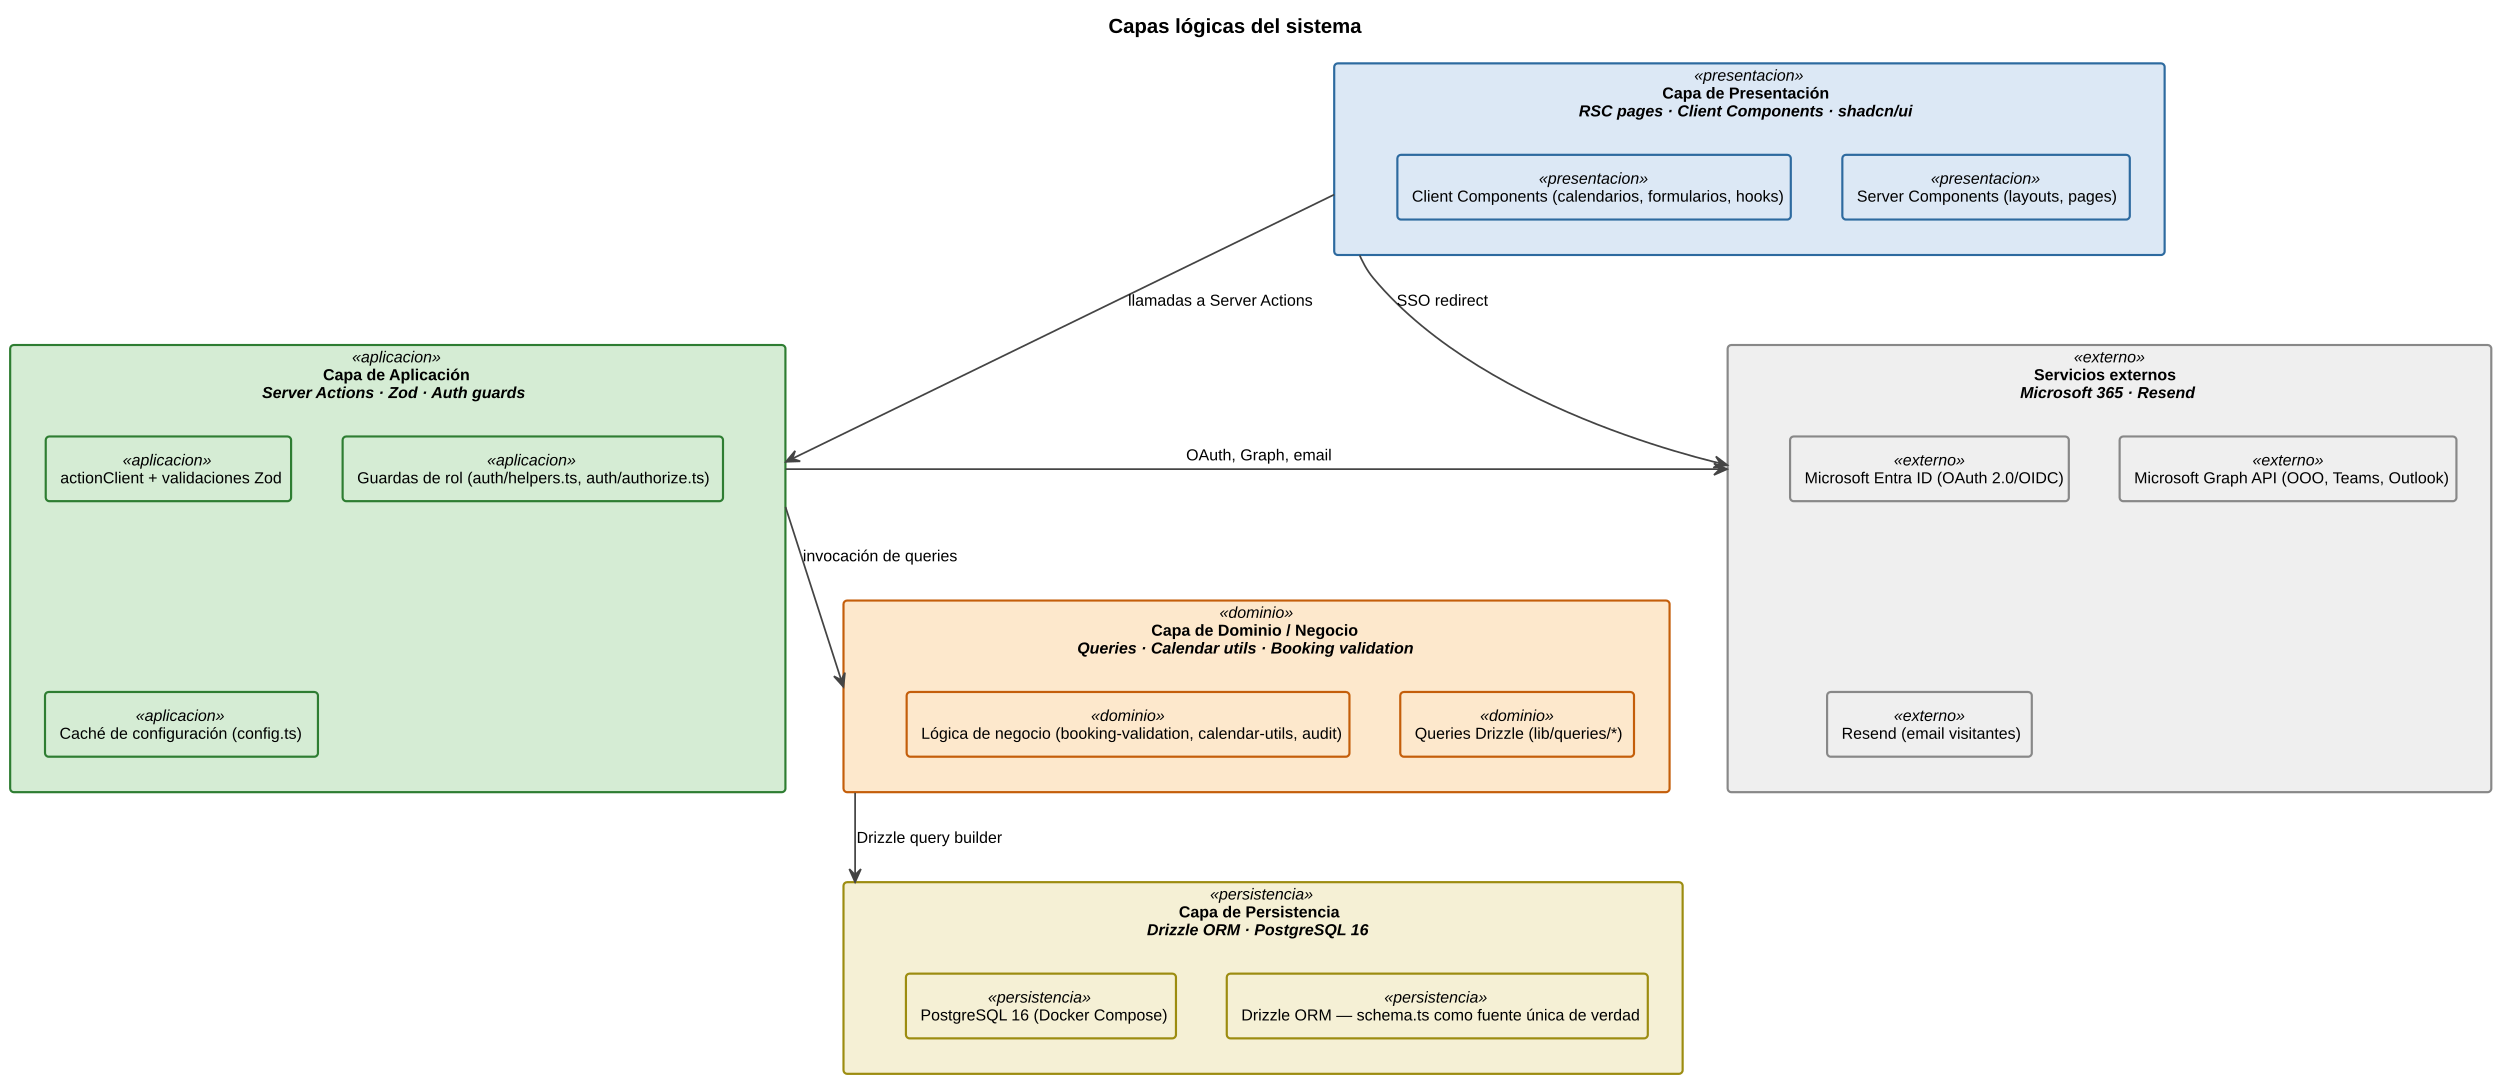
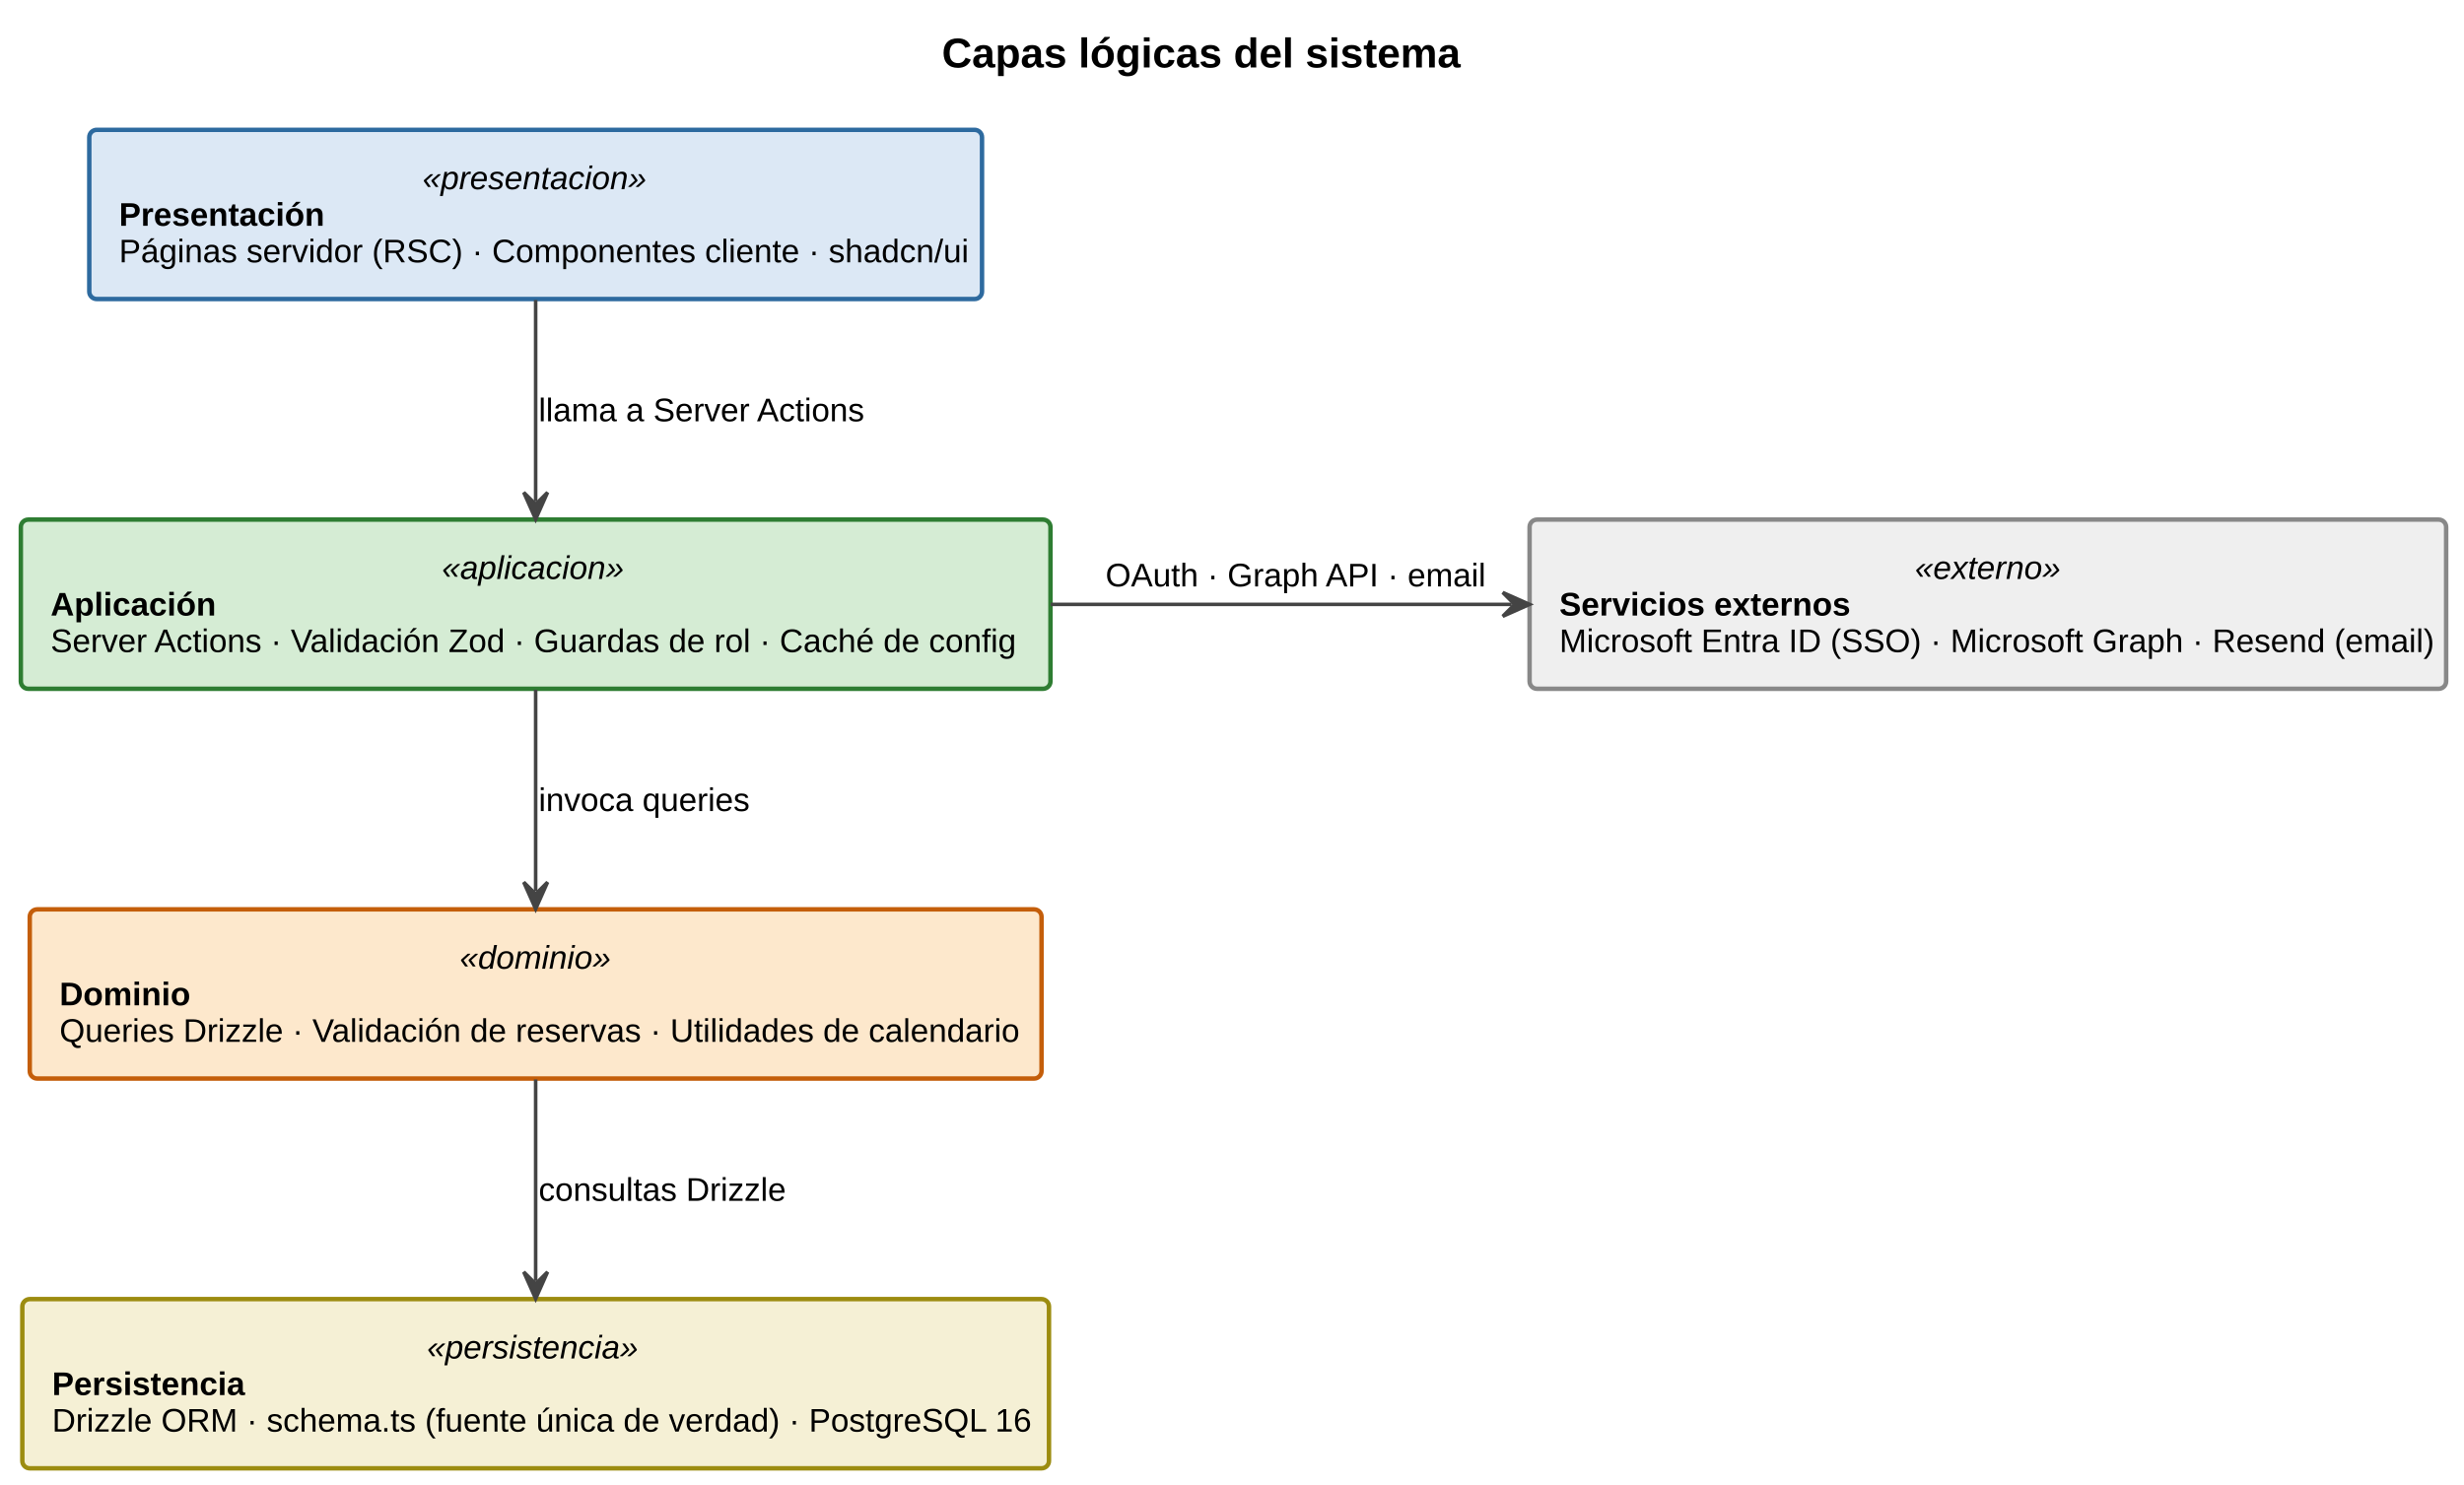
- <svg xmlns="http://www.w3.org/2000/svg" contentStyleType="text/css" height="745px" preserveAspectRatio="none" style="width:1722px;height:745px;background:#FFFFFF;" version="1.1" viewBox="0 0 1722 745" width="1722px" zoomAndPan="magnify">
+ <svg xmlns="http://www.w3.org/2000/svg" contentStyleType="text/css" height="499px" preserveAspectRatio="none" style="width:828px;height:499px;background:#FFFFFF;" version="1.1" viewBox="0 0 828 499" width="828px" zoomAndPan="magnify">
  <defs />
  <g>
-     <text fill="#000000" font-family="Arial" font-size="14" font-weight="bold" lengthAdjust="spacing" textLength="181" x="763.5" y="22.674">Capas lógicas del sistema</text>
-     <g id="cluster_P">
-       <rect fill="#DCE8F5" height="132" rx="2.5" ry="2.5" style="stroke:#2D6A9F;stroke-width:1.5;" width="572" x="919" y="43.641" />
-       <text fill="#000000" font-family="Arial" font-size="11" font-style="italic" lengthAdjust="spacing" textLength="76" x="1167" y="55.599">«presentacion»</text>
-       <text fill="#000000" font-family="Arial" font-size="11" font-weight="bold" lengthAdjust="spacing" textLength="120" x="1145" y="67.888">Capa de Presentación</text>
-       <text fill="#000000" font-family="Arial" font-size="11" font-style="italic" font-weight="bold" lengthAdjust="spacing" textLength="235" x="1087.5" y="80.177">RSC pages · Client Components · shadcn/ui</text>
+     <text fill="#000000" font-family="Arial" font-size="14" font-weight="bold" lengthAdjust="spacing" textLength="181" x="316.5" y="22.674">Capas lógicas del sistema</text>
+     <g id="elem_P">
+       <rect fill="#DCE8F5" height="56.867" rx="2.5" ry="2.5" style="stroke:#2D6A9F;stroke-width:1.5;" width="300" x="30" y="43.641" />
+       <text fill="#000000" font-family="Arial" font-size="11" font-style="italic" lengthAdjust="spacing" textLength="76" x="142" y="63.599">«presentacion»</text>
+       <text fill="#000000" font-family="Arial" font-size="11" font-weight="bold" lengthAdjust="spacing" textLength="73" x="40" y="75.888">Presentación</text>
+       <text fill="#000000" font-family="Arial" font-size="11" lengthAdjust="spacing" textLength="280" x="40" y="88.177">Páginas servidor (RSC) · Componentes cliente · shadcn/ui</text>
    </g>
-     <g id="cluster_A">
-       <rect fill="#D5ECD4" height="308" rx="2.5" ry="2.5" style="stroke:#2E7D32;stroke-width:1.5;" width="534" x="7" y="237.641" />
-       <text fill="#000000" font-family="Arial" font-size="11" font-style="italic" lengthAdjust="spacing" textLength="63" x="242.5" y="249.599">«aplicacion»</text>
-       <text fill="#000000" font-family="Arial" font-size="11" font-weight="bold" lengthAdjust="spacing" textLength="103" x="222.5" y="261.888">Capa de Aplicación</text>
-       <text fill="#000000" font-family="Arial" font-size="11" font-style="italic" font-weight="bold" lengthAdjust="spacing" textLength="187" x="180.5" y="274.177">Server Actions · Zod · Auth guards</text>
+     <g id="elem_A">
+       <rect fill="#D5ECD4" height="56.867" rx="2.5" ry="2.5" style="stroke:#2E7D32;stroke-width:1.5;" width="346" x="7" y="174.641" />
+       <text fill="#000000" font-family="Arial" font-size="11" font-style="italic" lengthAdjust="spacing" textLength="63" x="148.5" y="194.599">«aplicacion»</text>
+       <text fill="#000000" font-family="Arial" font-size="11" font-weight="bold" lengthAdjust="spacing" textLength="56" x="17" y="206.888">Aplicación</text>
+       <text fill="#000000" font-family="Arial" font-size="11" lengthAdjust="spacing" textLength="326" x="17" y="219.177">Server Actions · Validación Zod · Guardas de rol · Caché de config</text>
    </g>
-     <g id="cluster_D">
-       <rect fill="#FDE8CC" height="132" rx="2.5" ry="2.5" style="stroke:#C45E0A;stroke-width:1.5;" width="569" x="581" y="413.641" />
-       <text fill="#000000" font-family="Arial" font-size="11" font-style="italic" lengthAdjust="spacing" textLength="51" x="840" y="425.599">«dominio»</text>
-       <text fill="#000000" font-family="Arial" font-size="11" font-weight="bold" lengthAdjust="spacing" textLength="145" x="793" y="437.888">Capa de Dominio / Negocio</text>
-       <text fill="#000000" font-family="Arial" font-size="11" font-style="italic" font-weight="bold" lengthAdjust="spacing" textLength="247" x="742" y="450.177">Queries · Calendar utils · Booking validation</text>
+     <g id="elem_D">
+       <rect fill="#FDE8CC" height="56.867" rx="2.5" ry="2.5" style="stroke:#C45E0A;stroke-width:1.5;" width="340" x="10" y="305.641" />
+       <text fill="#000000" font-family="Arial" font-size="11" font-style="italic" lengthAdjust="spacing" textLength="51" x="154.5" y="325.599">«dominio»</text>
+       <text fill="#000000" font-family="Arial" font-size="11" font-weight="bold" lengthAdjust="spacing" textLength="45" x="20" y="337.888">Dominio</text>
+       <text fill="#000000" font-family="Arial" font-size="11" lengthAdjust="spacing" textLength="320" x="20" y="350.177">Queries Drizzle · Validación de reservas · Utilidades de calendario</text>
    </g>
-     <g id="cluster_DB">
-       <rect fill="#F5F0D5" height="132" rx="2.5" ry="2.5" style="stroke:#9C8C10;stroke-width:1.5;" width="578" x="581" y="607.641" />
-       <text fill="#000000" font-family="Arial" font-size="11" font-style="italic" lengthAdjust="spacing" textLength="73" x="833.5" y="619.599">«persistencia»</text>
-       <text fill="#000000" font-family="Arial" font-size="11" font-weight="bold" lengthAdjust="spacing" textLength="116" x="812" y="631.888">Capa de Persistencia</text>
-       <text fill="#000000" font-family="Arial" font-size="11" font-style="italic" font-weight="bold" lengthAdjust="spacing" textLength="160" x="790" y="644.177">Drizzle ORM · PostgreSQL 16</text>
+     <g id="elem_DB">
+       <rect fill="#F5F0D5" height="56.867" rx="2.5" ry="2.5" style="stroke:#9C8C10;stroke-width:1.5;" width="345" x="7.5" y="436.641" />
+       <text fill="#000000" font-family="Arial" font-size="11" font-style="italic" lengthAdjust="spacing" textLength="73" x="143.5" y="456.599">«persistencia»</text>
+       <text fill="#000000" font-family="Arial" font-size="11" font-weight="bold" lengthAdjust="spacing" textLength="69" x="17.5" y="468.888">Persistencia</text>
+       <text fill="#000000" font-family="Arial" font-size="11" lengthAdjust="spacing" textLength="325" x="17.5" y="481.177">Drizzle ORM · schema.ts (fuente única de verdad) · PostgreSQL 16</text>
    </g>
-     <g id="cluster_EXT">
-       <rect fill="#EFEFEF" height="308" rx="2.5" ry="2.5" style="stroke:#888888;stroke-width:1.5;" width="526" x="1190" y="237.641" />
-       <text fill="#000000" font-family="Arial" font-size="11" font-style="italic" lengthAdjust="spacing" textLength="49" x="1428.5" y="249.599">«externo»</text>
-       <text fill="#000000" font-family="Arial" font-size="11" font-weight="bold" lengthAdjust="spacing" textLength="104" x="1401" y="261.888">Servicios externos</text>
-       <text fill="#000000" font-family="Arial" font-size="11" font-style="italic" font-weight="bold" lengthAdjust="spacing" textLength="123" x="1391.5" y="274.177">Microsoft 365 · Resend</text>
-     </g>
-     <g id="elem_P1">
-       <rect fill="#DCE8F5" height="44.578" rx="2.5" ry="2.5" style="stroke:#2D6A9F;stroke-width:1.5;" width="198" x="1269" y="106.641" />
-       <text fill="#000000" font-family="Arial" font-size="11" font-style="italic" lengthAdjust="spacing" textLength="76" x="1330" y="126.599">«presentacion»</text>
-       <text fill="#000000" font-family="Arial" font-size="11" lengthAdjust="spacing" textLength="178" x="1279" y="138.888">Server Components (layouts, pages)</text>
-     </g>
-     <g id="elem_P2">
-       <rect fill="#DCE8F5" height="44.578" rx="2.5" ry="2.5" style="stroke:#2D6A9F;stroke-width:1.5;" width="271" x="962.5" y="106.641" />
-       <text fill="#000000" font-family="Arial" font-size="11" font-style="italic" lengthAdjust="spacing" textLength="76" x="1060" y="126.599">«presentacion»</text>
-       <text fill="#000000" font-family="Arial" font-size="11" lengthAdjust="spacing" textLength="251" x="972.5" y="138.888">Client Components (calendarios, formularios, hooks)</text>
-     </g>
-     <g id="elem_A1">
-       <rect fill="#D5ECD4" height="44.578" rx="2.5" ry="2.5" style="stroke:#2E7D32;stroke-width:1.5;" width="169" x="31.5" y="300.641" />
-       <text fill="#000000" font-family="Arial" font-size="11" font-style="italic" lengthAdjust="spacing" textLength="63" x="84.5" y="320.599">«aplicacion»</text>
-       <text fill="#000000" font-family="Arial" font-size="11" lengthAdjust="spacing" textLength="149" x="41.5" y="332.888">actionClient + validaciones Zod</text>
-     </g>
-     <g id="elem_A2">
-       <rect fill="#D5ECD4" height="44.578" rx="2.5" ry="2.5" style="stroke:#2E7D32;stroke-width:1.5;" width="262" x="236" y="300.641" />
-       <text fill="#000000" font-family="Arial" font-size="11" font-style="italic" lengthAdjust="spacing" textLength="63" x="335.5" y="320.599">«aplicacion»</text>
-       <text fill="#000000" font-family="Arial" font-size="11" lengthAdjust="spacing" textLength="242" x="246" y="332.888">Guardas de rol (auth/helpers.ts, auth/authorize.ts)</text>
-     </g>
-     <g id="elem_A3">
-       <rect fill="#D5ECD4" height="44.578" rx="2.5" ry="2.5" style="stroke:#2E7D32;stroke-width:1.5;" width="188" x="31" y="476.641" />
-       <text fill="#000000" font-family="Arial" font-size="11" font-style="italic" lengthAdjust="spacing" textLength="63" x="93.5" y="496.599">«aplicacion»</text>
-       <text fill="#000000" font-family="Arial" font-size="11" lengthAdjust="spacing" textLength="168" x="41" y="508.888">Caché de configuración (config.ts)</text>
-     </g>
-     <g id="elem_D1">
-       <rect fill="#FDE8CC" height="44.578" rx="2.5" ry="2.5" style="stroke:#C45E0A;stroke-width:1.5;" width="161" x="964.5" y="476.641" />
-       <text fill="#000000" font-family="Arial" font-size="11" font-style="italic" lengthAdjust="spacing" textLength="51" x="1019.5" y="496.599">«dominio»</text>
-       <text fill="#000000" font-family="Arial" font-size="11" lengthAdjust="spacing" textLength="141" x="974.5" y="508.888">Queries Drizzle (lib/queries/*)</text>
-     </g>
-     <g id="elem_D2">
-       <rect fill="#FDE8CC" height="44.578" rx="2.5" ry="2.5" style="stroke:#C45E0A;stroke-width:1.5;" width="305" x="624.5" y="476.641" />
-       <text fill="#000000" font-family="Arial" font-size="11" font-style="italic" lengthAdjust="spacing" textLength="51" x="751.5" y="496.599">«dominio»</text>
-       <text fill="#000000" font-family="Arial" font-size="11" lengthAdjust="spacing" textLength="285" x="634.5" y="508.888">Lógica de negocio (booking-validation, calendar-utils, audit)</text>
-     </g>
-     <g id="elem_DB1">
-       <rect fill="#F5F0D5" height="44.578" rx="2.5" ry="2.5" style="stroke:#9C8C10;stroke-width:1.5;" width="290" x="845" y="670.641" />
-       <text fill="#000000" font-family="Arial" font-size="11" font-style="italic" lengthAdjust="spacing" textLength="73" x="953.5" y="690.599">«persistencia»</text>
-       <text fill="#000000" font-family="Arial" font-size="11" lengthAdjust="spacing" textLength="270" x="855" y="702.888">Drizzle ORM — schema.ts como fuente única de verdad</text>
-     </g>
-     <g id="elem_DB2">
-       <rect fill="#F5F0D5" height="44.578" rx="2.5" ry="2.5" style="stroke:#9C8C10;stroke-width:1.5;" width="186" x="624" y="670.641" />
-       <text fill="#000000" font-family="Arial" font-size="11" font-style="italic" lengthAdjust="spacing" textLength="73" x="680.5" y="690.599">«persistencia»</text>
-       <text fill="#000000" font-family="Arial" font-size="11" lengthAdjust="spacing" textLength="166" x="634" y="702.888">PostgreSQL 16 (Docker Compose)</text>
-     </g>
-     <g id="elem_EXT1">
-       <rect fill="#EFEFEF" height="44.578" rx="2.5" ry="2.5" style="stroke:#888888;stroke-width:1.5;" width="192" x="1233" y="300.641" />
-       <text fill="#000000" font-family="Arial" font-size="11" font-style="italic" lengthAdjust="spacing" textLength="49" x="1304.5" y="320.599">«externo»</text>
-       <text fill="#000000" font-family="Arial" font-size="11" lengthAdjust="spacing" textLength="172" x="1243" y="332.888">Microsoft Entra ID (OAuth 2.0/OIDC)</text>
-     </g>
-     <g id="elem_EXT2">
-       <rect fill="#EFEFEF" height="44.578" rx="2.5" ry="2.5" style="stroke:#888888;stroke-width:1.5;" width="232" x="1460" y="300.641" />
-       <text fill="#000000" font-family="Arial" font-size="11" font-style="italic" lengthAdjust="spacing" textLength="49" x="1551.5" y="320.599">«externo»</text>
-       <text fill="#000000" font-family="Arial" font-size="11" lengthAdjust="spacing" textLength="212" x="1470" y="332.888">Microsoft Graph API (OOO, Teams, Outlook)</text>
-     </g>
-     <g id="elem_EXT3">
-       <rect fill="#EFEFEF" height="44.578" rx="2.5" ry="2.5" style="stroke:#888888;stroke-width:1.5;" width="141" x="1258.5" y="476.641" />
-       <text fill="#000000" font-family="Arial" font-size="11" font-style="italic" lengthAdjust="spacing" textLength="49" x="1304.5" y="496.599">«externo»</text>
-       <text fill="#000000" font-family="Arial" font-size="11" lengthAdjust="spacing" textLength="121" x="1268.5" y="508.888">Resend (email visitantes)</text>
+     <g id="elem_EXT">
+       <rect fill="#EFEFEF" height="56.867" rx="2.5" ry="2.5" style="stroke:#888888;stroke-width:1.5;" width="308" x="514" y="174.641" />
+       <text fill="#000000" font-family="Arial" font-size="11" font-style="italic" lengthAdjust="spacing" textLength="49" x="643.5" y="194.599">«externo»</text>
+       <text fill="#000000" font-family="Arial" font-size="11" font-weight="bold" lengthAdjust="spacing" textLength="104" x="524" y="206.888">Servicios externos</text>
+       <text fill="#000000" font-family="Arial" font-size="11" lengthAdjust="spacing" textLength="288" x="524" y="219.177">Microsoft Entra ID (SSO) · Microsoft Graph · Resend (email)</text>
    </g>
    <g id="link_P_A">
-       <path d="M918.997,134.039 C918.058,134.497 917.04,134.993 915.948,135.525 C913.765,136.589 911.283,137.799 908.526,139.143 C897.497,144.518 882.063,152.04 863.693,160.992 C826.954,178.897 778.469,202.525 729.985,226.152 C681.501,249.779 633.019,273.405 596.284,291.306 C577.917,300.256 562.486,307.776 551.461,313.148 C548.705,314.491 546.224,315.7 544.041,316.764 C543.496,317.03 542.969,317.287 542.461,317.534 C542.207,317.658 541.957,317.78 541.713,317.899 C541.591,317.958 546.863,315.389 546.743,315.447 " fill="none" id="P-to-A" style="stroke:#444444;stroke-width:1.2;" />
-       <polygon fill="#444444" points="541.35,318.076,551.192,317.729,545.844,315.885,547.688,310.537,541.35,318.076" style="stroke:#444444;stroke-width:1.2;" />
-       <text fill="#000000" font-family="Arial" font-size="11" lengthAdjust="spacing" textLength="127" x="777" y="210.599">llamadas a Server Actions</text>
+       <path d="M180,100.811 C180,122.581 180,146.761 180,168.511 " fill="none" id="P-to-A" style="stroke:#444444;stroke-width:1.2;" />
+       <polygon fill="#444444" points="180,174.511,184,165.511,180,169.511,176,165.511,180,174.511" style="stroke:#444444;stroke-width:1.2;" />
+       <text fill="#000000" font-family="Arial" font-size="11" lengthAdjust="spacing" textLength="109" x="181" y="141.599">llama a Server Actions</text>
    </g>
    <g id="link_A_D">
-       <path d="M541.064,349.198 C541.141,349.437 541.219,349.678 541.297,349.92 C541.609,350.889 541.927,351.877 542.251,352.886 C547.444,369.018 554.228,390.096 561.011,411.172 C567.794,432.248 574.577,453.321 579.765,469.445 C580.09,470.453 580.408,471.441 580.719,472.409 C580.797,472.651 579.037,467.18 579.114,467.419 " fill="none" id="A-to-D" style="stroke:#444444;stroke-width:1.2;" />
-       <polygon fill="#444444" points="580.952,473.131,582.002,463.338,579.42,468.371,574.387,465.789,580.952,473.131" style="stroke:#444444;stroke-width:1.2;" />
-       <text fill="#000000" font-family="Arial" font-size="11" lengthAdjust="spacing" textLength="106" x="553" y="386.599">invocación de queries</text>
+       <path d="M180,231.811 C180,253.581 180,277.761 180,299.511 " fill="none" id="A-to-D" style="stroke:#444444;stroke-width:1.2;" />
+       <polygon fill="#444444" points="180,305.511,184,296.511,180,300.511,176,296.511,180,305.511" style="stroke:#444444;stroke-width:1.2;" />
+       <text fill="#000000" font-family="Arial" font-size="11" lengthAdjust="spacing" textLength="71" x="181" y="272.599">invoca queries</text>
    </g>
    <g id="link_D_DB">
-       <path d="M589,546.148 C589,551.195 589,556.498 589,561.972 C589,572.919 589,584.548 589,596.176 C589,599.083 589,601.99 589,604.886 C589,605.61 589,606.333 589,607.056 C589,607.237 589,601.417 589,601.598 " fill="none" id="D-to-DB" style="stroke:#444444;stroke-width:1.2;" />
-       <polygon fill="#444444" points="589,607.598,593,598.598,589,602.598,585,598.598,589,607.598" style="stroke:#444444;stroke-width:1.2;" />
-       <text fill="#000000" font-family="Arial" font-size="11" lengthAdjust="spacing" textLength="99" x="590" y="580.599">Drizzle query builder</text>
+       <path d="M180,362.811 C180,384.581 180,408.761 180,430.511 " fill="none" id="D-to-DB" style="stroke:#444444;stroke-width:1.2;" />
+       <polygon fill="#444444" points="180,436.511,184,427.511,180,431.511,176,427.511,180,436.511" style="stroke:#444444;stroke-width:1.2;" />
+       <text fill="#000000" font-family="Arial" font-size="11" lengthAdjust="spacing" textLength="83" x="181" y="403.599">consultas Drizzle</text>
    </g>
    <g id="link_A_EXT">
-       <path d="M541.021,323.141 C541.326,323.141 541.639,323.141 541.961,323.141 C542.605,323.141 543.281,323.141 543.99,323.141 C549.659,323.141 557.395,323.141 566.904,323.141 C585.921,323.141 612.026,323.141 642.856,323.141 C704.515,323.141 785.073,323.141 865.621,323.141 C946.169,323.141 1026.708,323.141 1088.329,323.141 C1119.139,323.141 1145.22,323.141 1164.208,323.141 C1173.702,323.141 1181.423,323.141 1187.075,323.141 C1187.782,323.141 1188.456,323.141 1189.097,323.141 C1189.257,323.141 1183.416,323.141 1183.572,323.141 " fill="none" id="A-to-EXT" style="stroke:#444444;stroke-width:1.2;" />
-       <polygon fill="#444444" points="1189.572,323.141,1180.572,319.141,1184.572,323.141,1180.572,327.141,1189.572,323.141" style="stroke:#444444;stroke-width:1.2;" />
-       <text fill="#000000" font-family="Arial" font-size="11" lengthAdjust="spacing" textLength="97" x="817" y="317.099">OAuth, Graph, email</text>
-     </g>
-     <g id="link_P_EXT">
-       <path d="M936.555,175.86 C936.907,176.673 937.271,177.48 937.649,178.281 C938.405,179.883 939.215,181.458 940.081,182.995 C941.815,186.067 943.778,188.983 946,191.641 C985.815,239.266 1047.485,271.623 1099.851,292.206 C1126.034,302.497 1149.892,309.844 1167.528,314.685 C1176.346,317.105 1183.609,318.898 1188.83,320.119 C1189.156,320.196 1183.63,318.916 1183.94,318.988 " fill="none" id="P-to-EXT" style="stroke:#444444;stroke-width:1.2;" />
-       <polygon fill="#444444" points="1189.785,320.342,1181.92,314.414,1184.914,319.213,1180.114,322.207,1189.785,320.342" style="stroke:#444444;stroke-width:1.2;" />
-       <text fill="#000000" font-family="Arial" font-size="11" lengthAdjust="spacing" textLength="62" x="962" y="210.599">SSO redirect</text>
+       <path d="M353.08,203.141 C405.57,203.141 456.84,203.141 507.99,203.141 " fill="none" id="A-to-EXT" style="stroke:#444444;stroke-width:1.2;" />
+       <polygon fill="#444444" points="513.99,203.141,504.99,199.141,508.99,203.141,504.99,207.141,513.99,203.141" style="stroke:#444444;stroke-width:1.2;" />
+       <text fill="#000000" font-family="Arial" font-size="11" lengthAdjust="spacing" textLength="124" x="371.5" y="197.099">OAuth · Graph API · email</text>
    </g>
  </g>
</svg>
